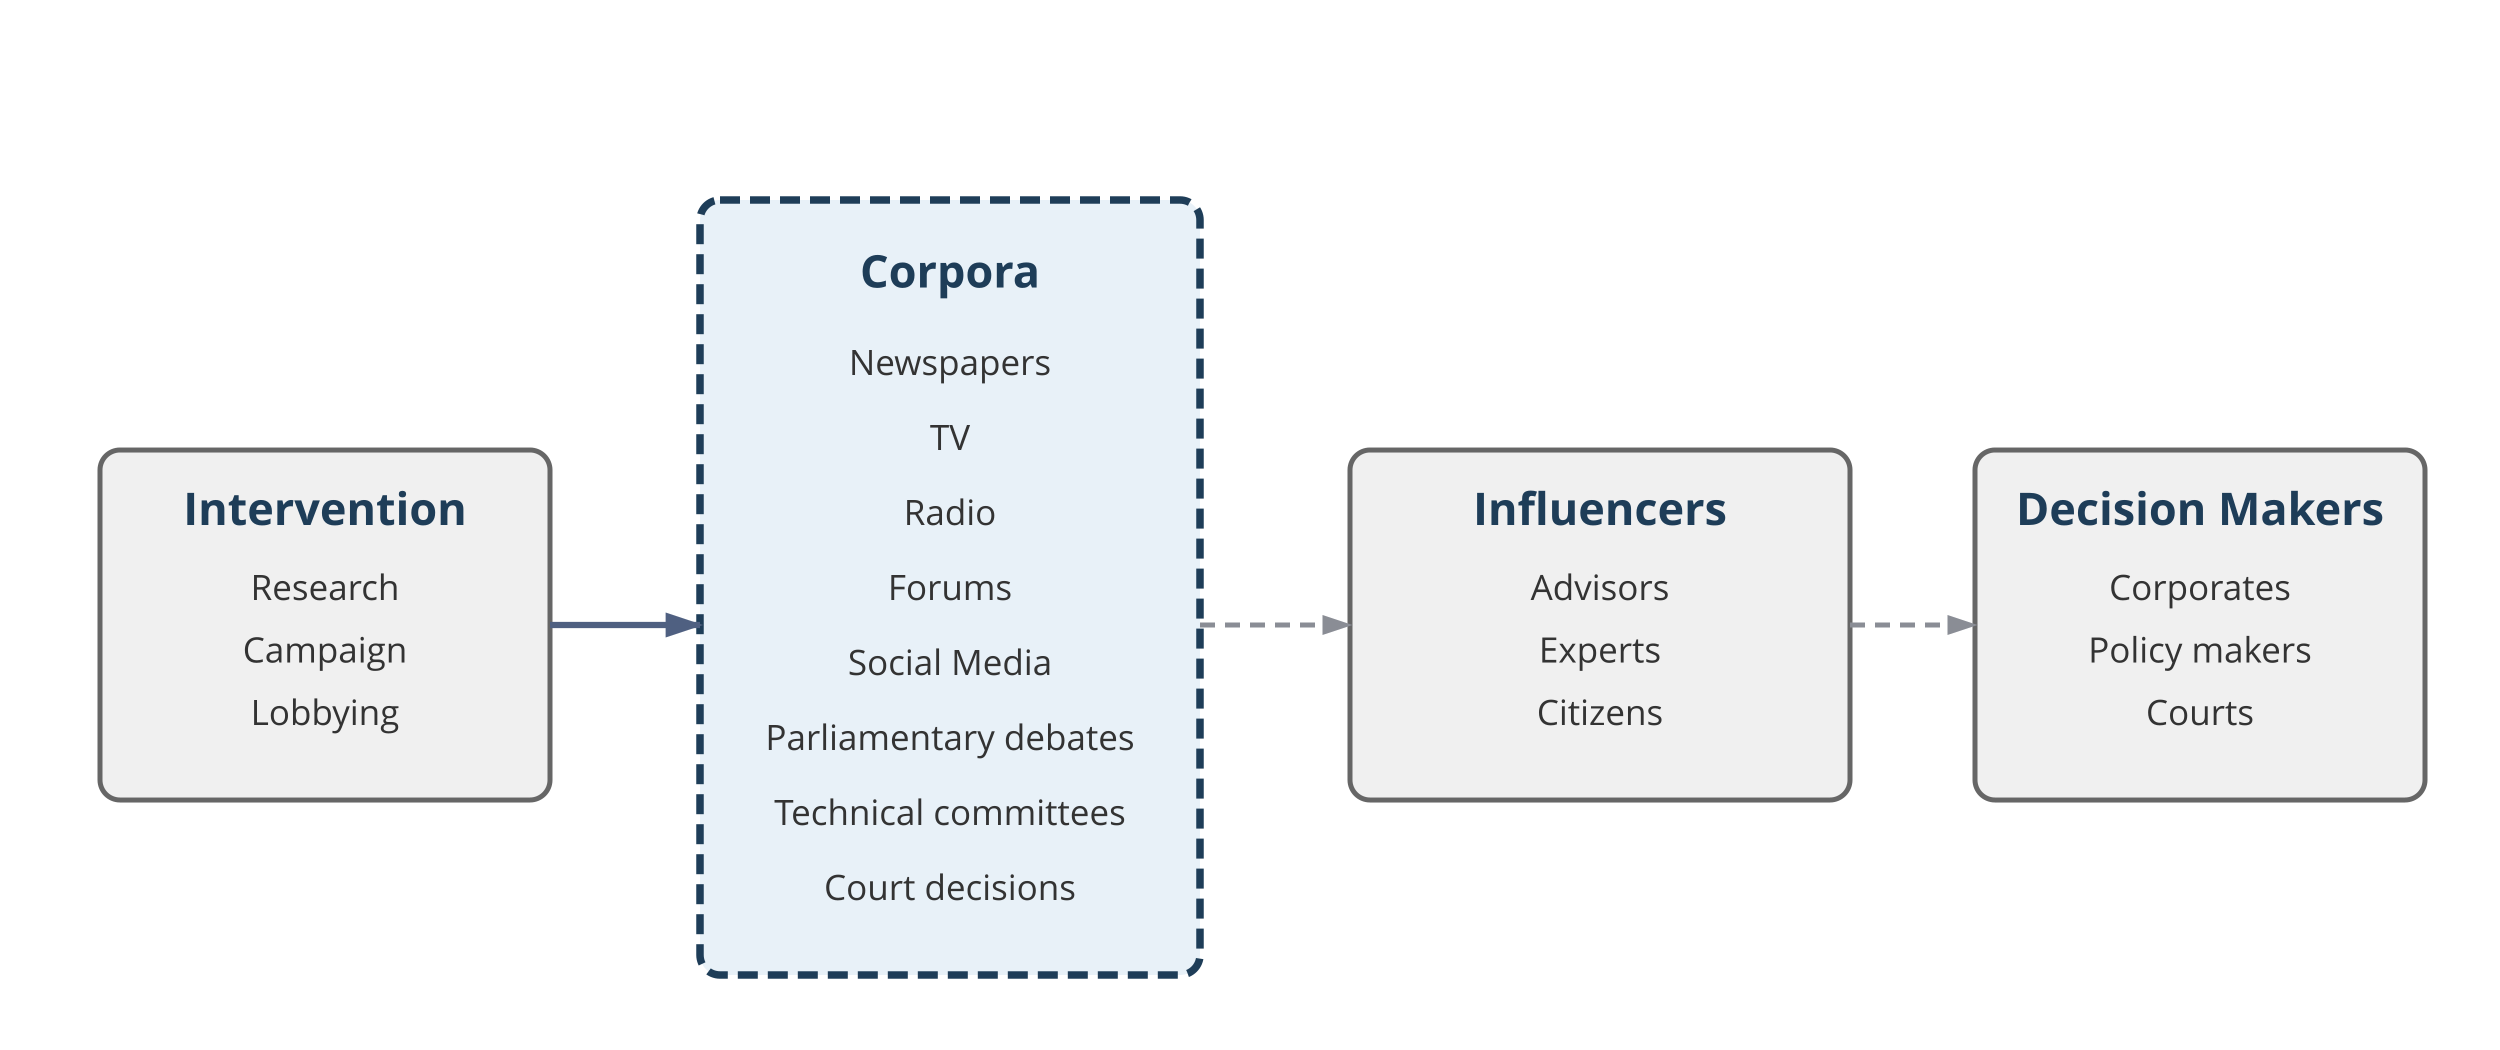
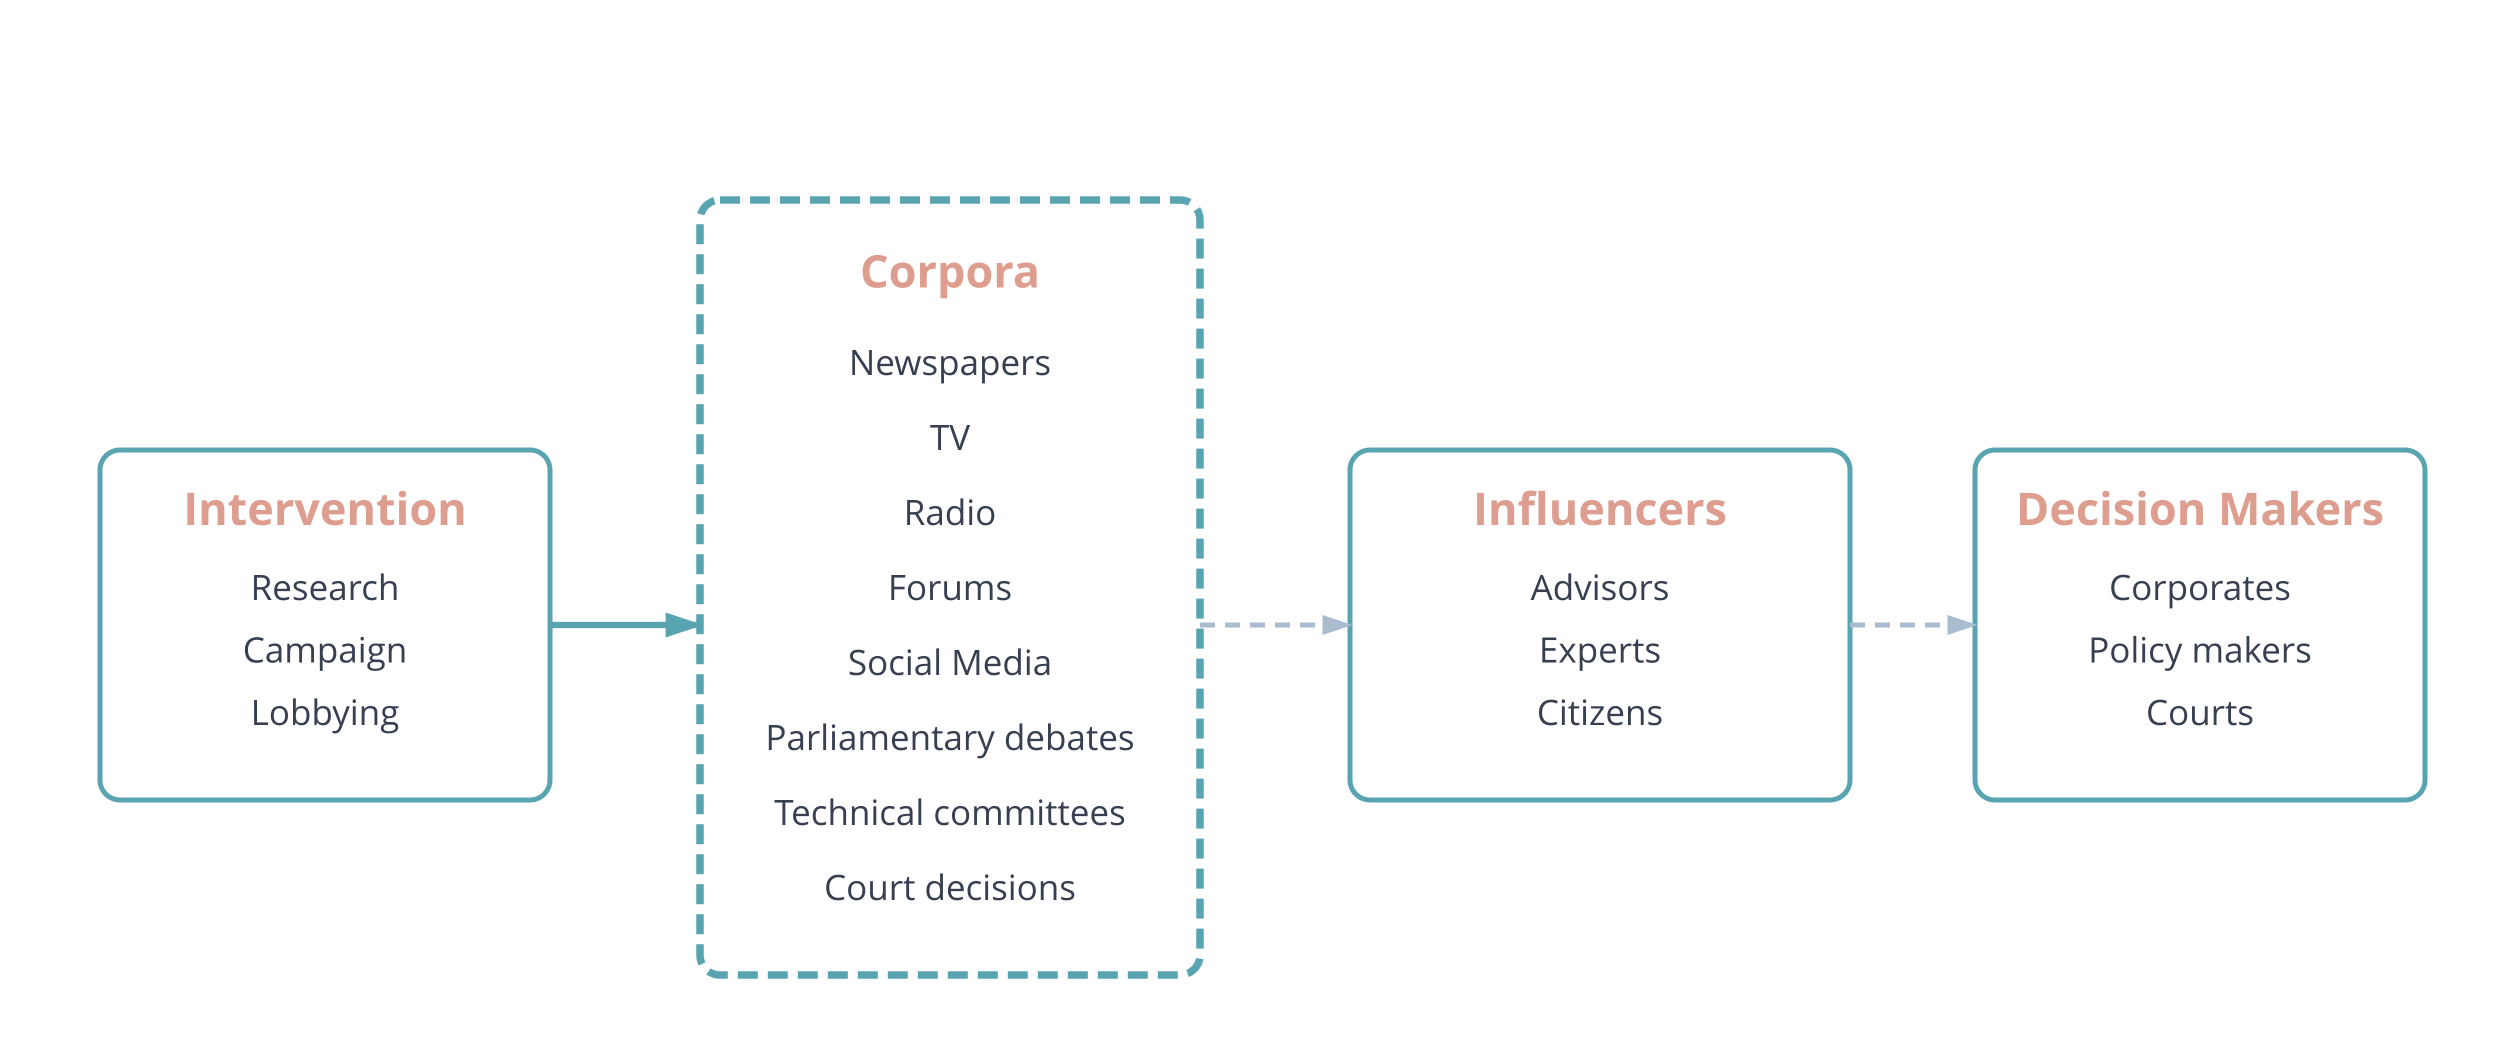
<svg xmlns="http://www.w3.org/2000/svg" viewBox="0 0 1000 420" width="1000" height="420">
  <defs>
    <style>
      .box {
-         fill: #f0f0f0;
-         stroke: #666;
+         fill: none;
+         stroke: #58a4b0; /* pacific blue */
        stroke-width: 2;
      }
      .media-box {
-         fill: #e8f1f8;
-         stroke: #1E3D58;
+         fill: none;
+         stroke: #58a4b0; /* pacific blue */
        stroke-width: 3;
        stroke-dasharray: 8,4;
      }
      .text {
        font-family: 'Open Sans', Arial, sans-serif;
        font-size: 16px;
        font-weight: 600;
-         fill: #1E3D58;
+         fill: #373f51; /* charcoal blue */
        text-anchor: middle;
      }
      .subtext {
        font-family: 'Open Sans', Arial, sans-serif;
        font-size: 14px;
-         fill: #4f6081;
+         fill: #373f51; /* charcoal blue */
        text-anchor: middle;
      }
      .title-text {
        font-family: 'Open Sans', Arial, sans-serif;
        font-size: 18px;
        font-weight: 700;
-         fill: #1E3D58;
+         fill: #dd9d8f; /* powder blush */
        text-anchor: middle;
      }
      .item-text {
        font-family: 'Open Sans', Arial, sans-serif;
        font-size: 14px;
-         fill: #333;
+         fill: #373f51; /* charcoal blue */
        text-anchor: middle;
      }
      .arrow {
        fill: none;
-         stroke: #4f6081;
+         stroke: #58a4b0; /* pacific blue */
        stroke-width: 2.5;
        marker-end: url(#arrowhead);
      }
      .dotted-arrow {
        fill: none;
-         stroke: #8a8d95;
+         stroke: #a9bcd0; /* powder blue */
        stroke-width: 2;
        stroke-dasharray: 6,4;
        marker-end: url(#arrowhead-light);
      }
    </style>
    <marker id="arrowhead" markerWidth="6" markerHeight="6" refX="5.5" refY="2" orient="auto">
-       <polygon points="0 0, 6 2, 0 4" fill="#4f6081" />
+       <polygon points="0 0, 6 2, 0 4" fill="#58a4b0" />
    </marker>
    <marker id="arrowhead-light" markerWidth="6" markerHeight="6" refX="5.5" refY="2" orient="auto">
-       <polygon points="0 0, 6 2, 0 4" fill="#8a8d95" />
+       <polygon points="0 0, 6 2, 0 4" fill="#a9bcd0" />
    </marker>
  </defs>
  <rect x="40" y="180" width="180" height="140" rx="8" class="box" />
  <text x="130" y="210" class="title-text">Intervention</text>
  <text x="130" y="240" class="item-text">Research</text>
  <text x="130" y="265" class="item-text">Campaign</text>
  <text x="130" y="290" class="item-text">Lobbying</text>
  <rect x="280" y="80" width="200" height="310" rx="8" class="media-box" />
  <text x="380" y="115" class="title-text">Corpora</text>
  <text x="380" y="150" class="item-text">Newspapers</text>
  <text x="380" y="180" class="item-text">TV</text>
  <text x="380" y="210" class="item-text">Radio</text>
  <text x="380" y="240" class="item-text">Forums</text>
  <text x="380" y="270" class="item-text">Social Media</text>
  <text x="380" y="300" class="item-text">Parliamentary debates</text>
  <text x="380" y="330" class="item-text">Technical committees</text>
  <text x="380" y="360" class="item-text">Court decisions</text>
  <rect x="540" y="180" width="200" height="140" rx="8" class="box" />
  <text x="640" y="210" class="title-text">Influencers</text>
  <text x="640" y="240" class="item-text">Advisors</text>
  <text x="640" y="265" class="item-text">Experts</text>
  <text x="640" y="290" class="item-text">Citizens</text>
  <rect x="790" y="180" width="180" height="140" rx="8" class="box" />
  <text x="880" y="210" class="title-text">Decision Makers</text>
  <text x="880" y="240" class="item-text">Corporates</text>
  <text x="880" y="265" class="item-text">Policy makers</text>
  <text x="880" y="290" class="item-text">Courts</text>
  <path d="M 220 250 L 280 250" class="arrow" />
  <path d="M 480 250 L 540 250" class="dotted-arrow" />
  <path d="M 740 250 L 790 250" class="dotted-arrow" />
</svg>
